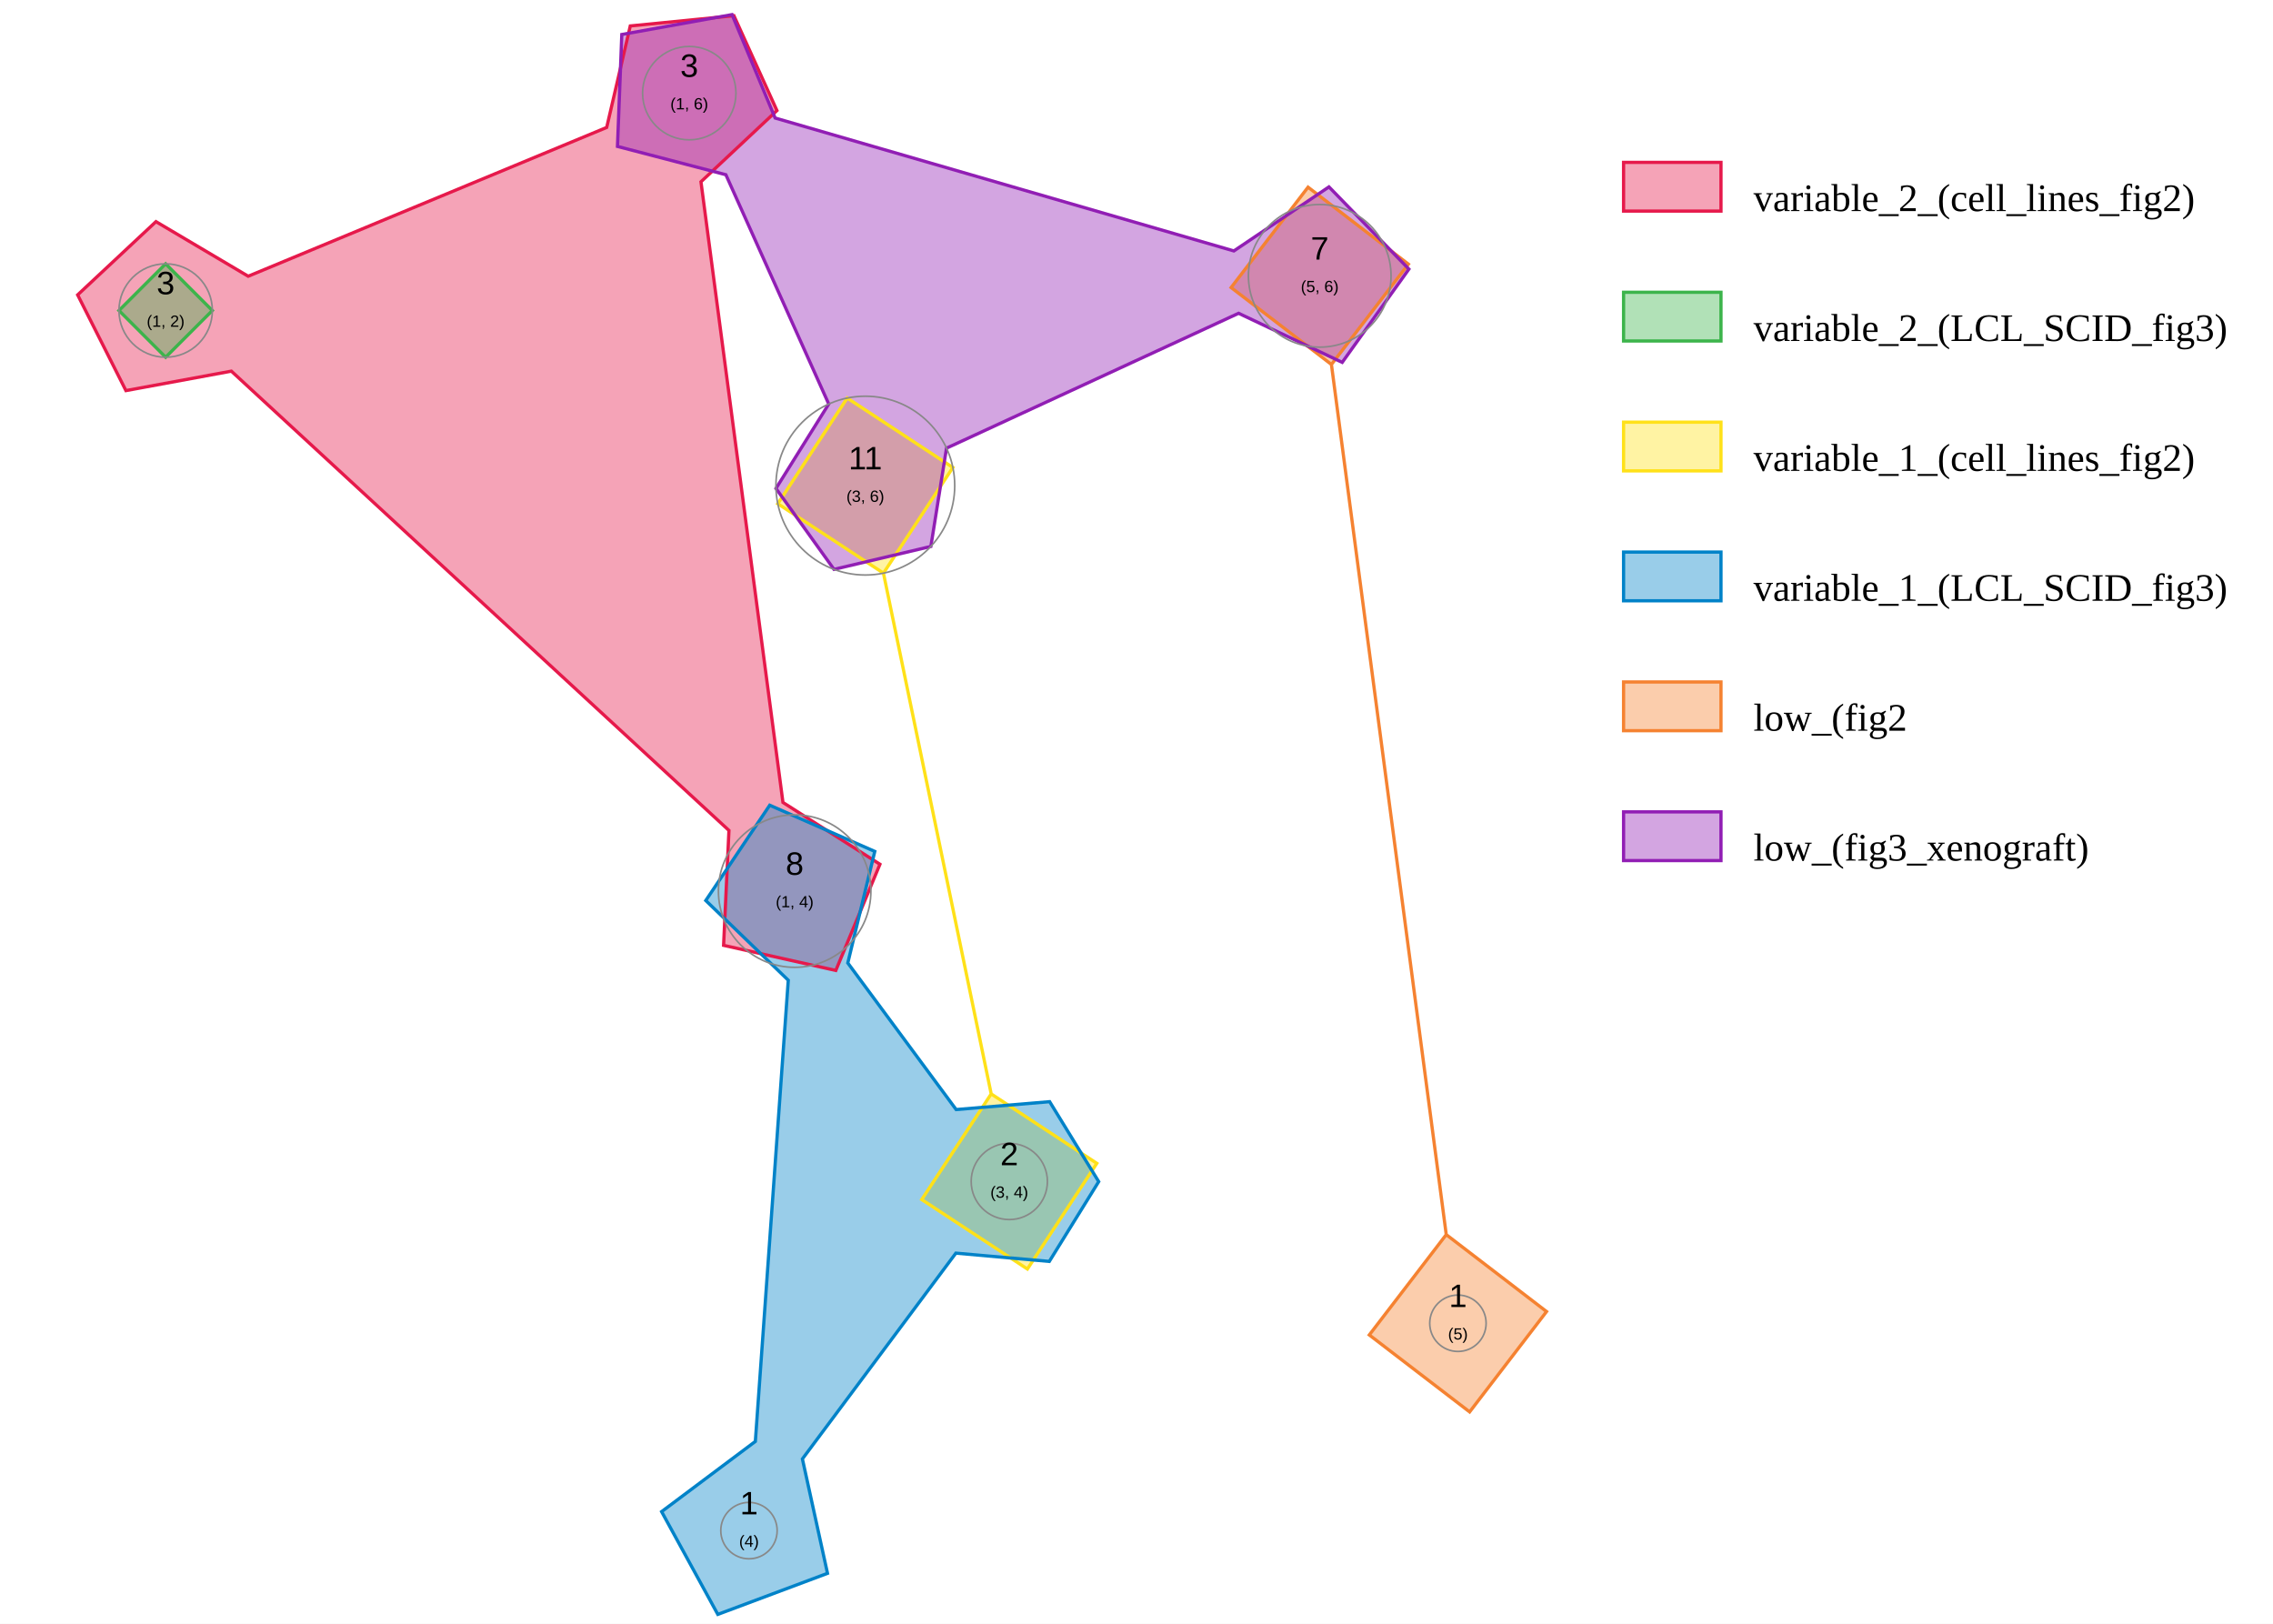
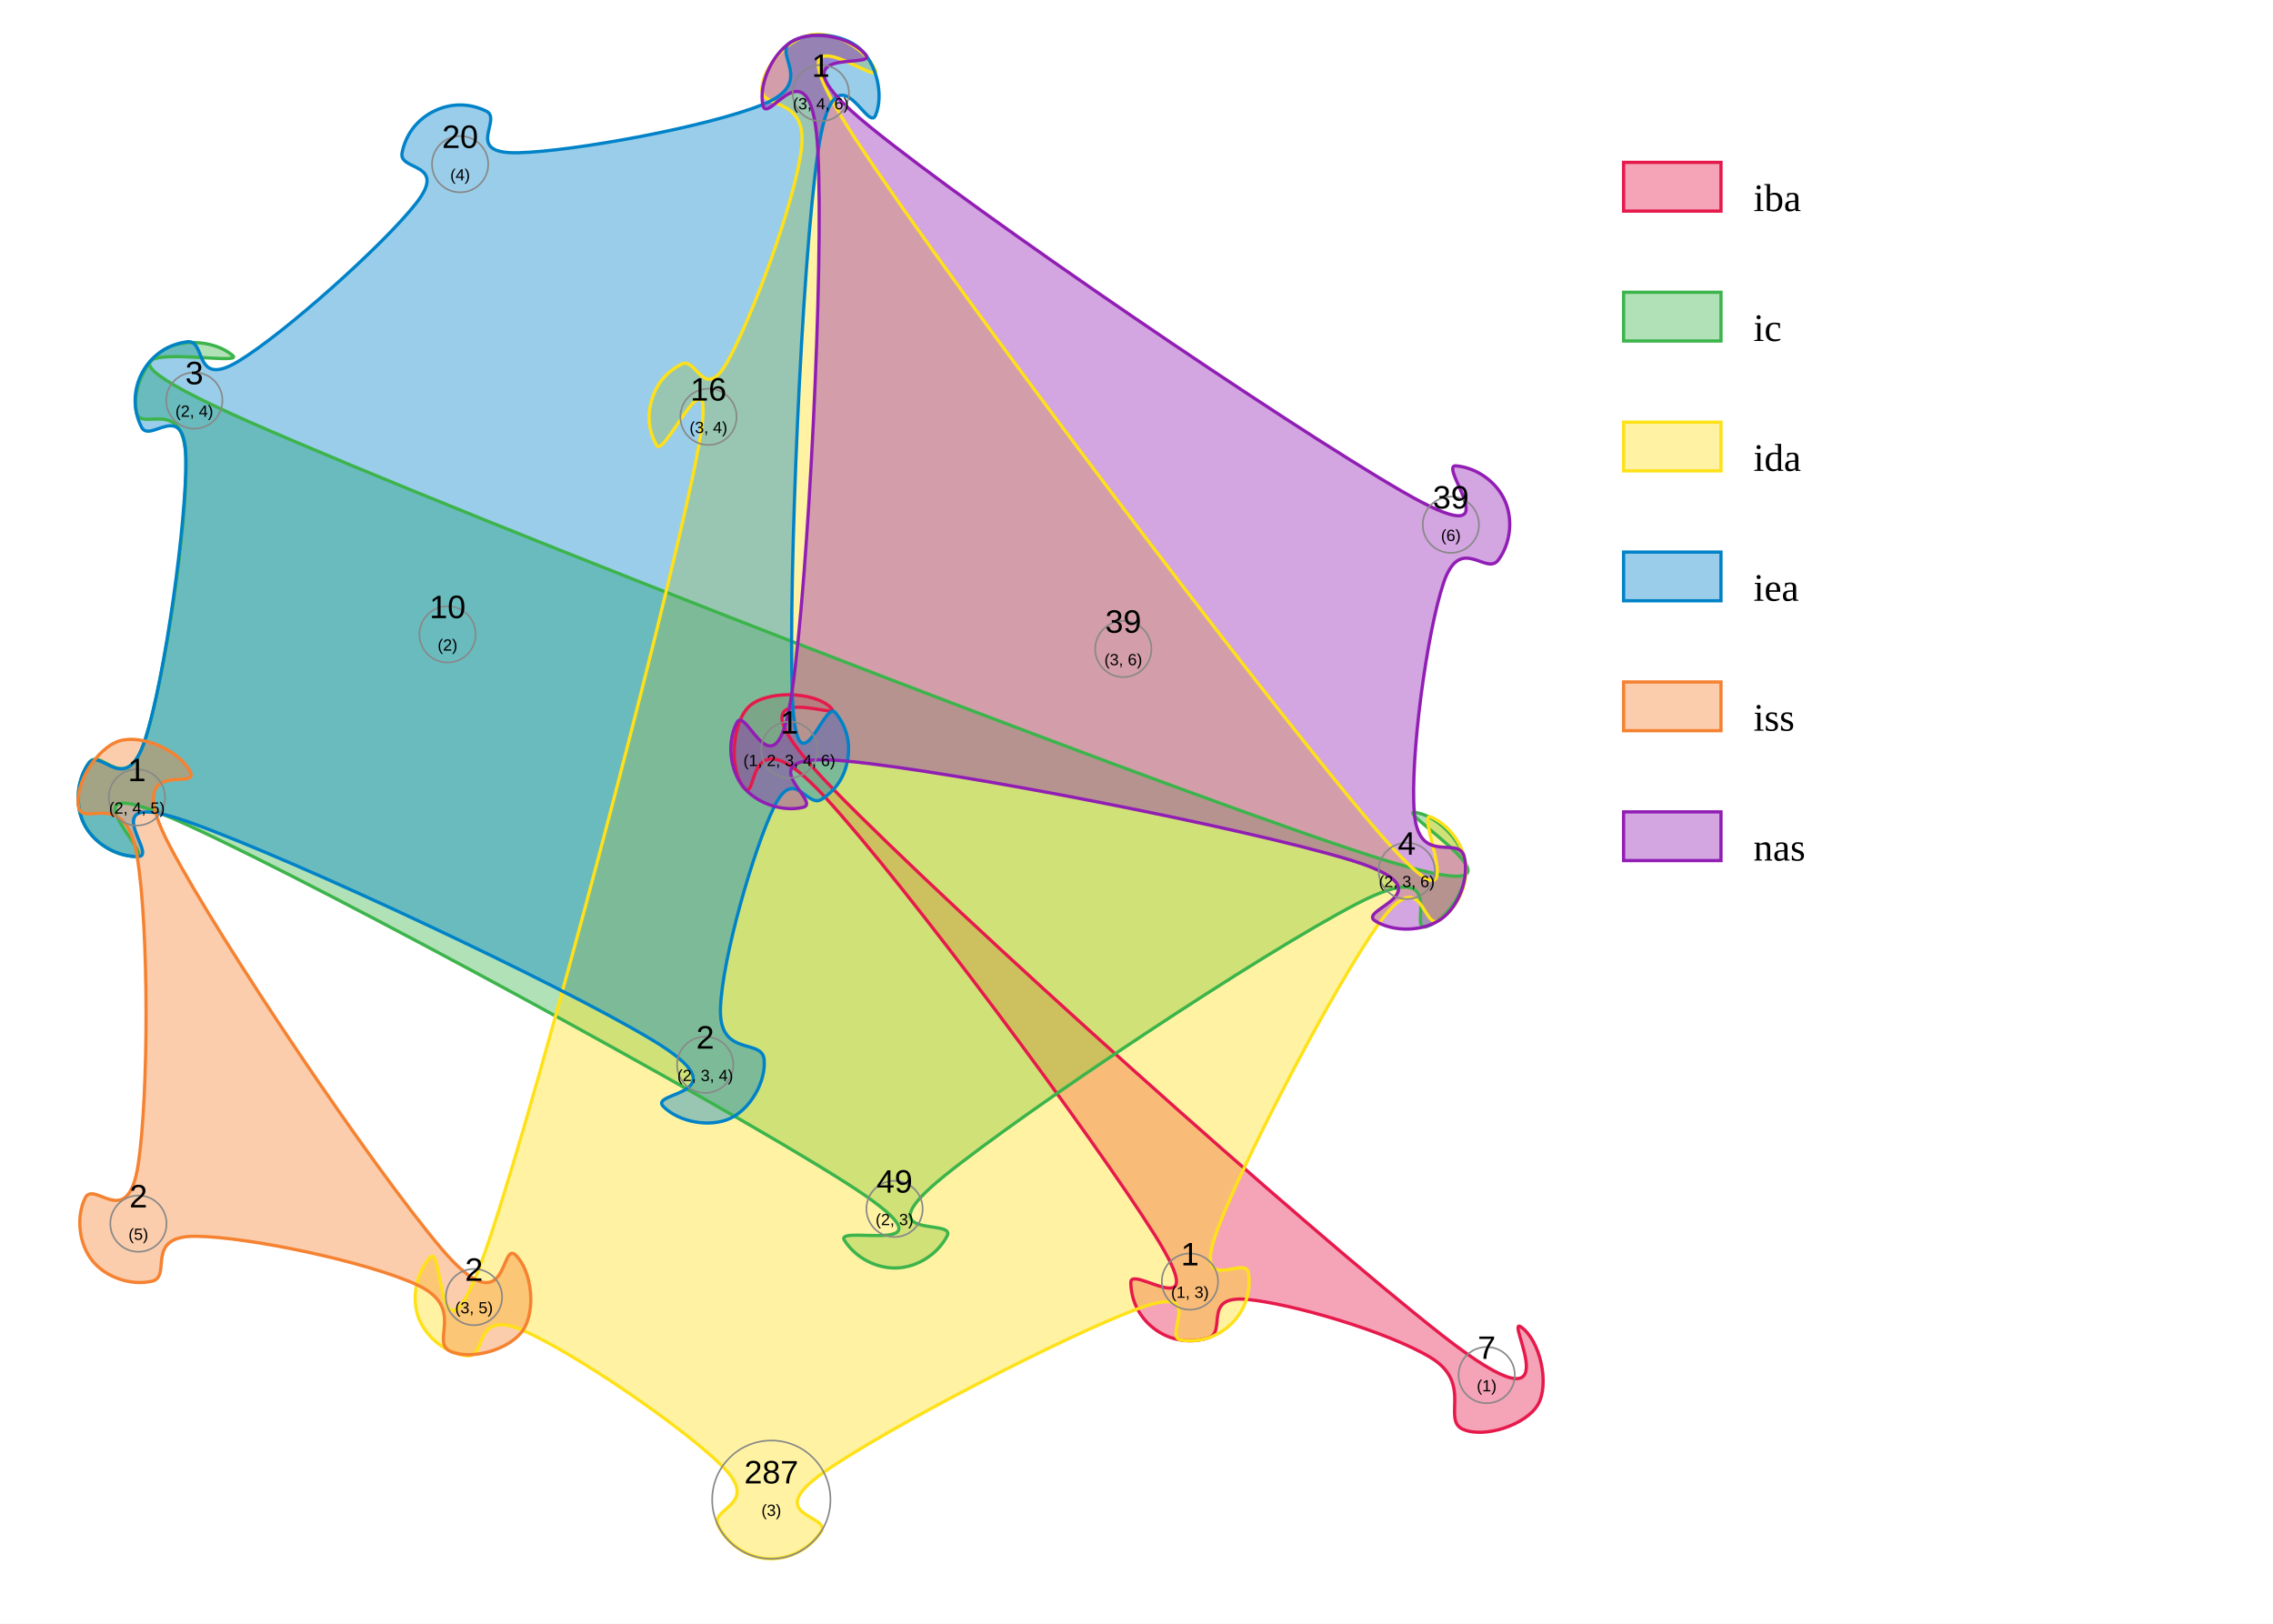
<svg xmlns="http://www.w3.org/2000/svg" xmlns:xlink="http://www.w3.org/1999/xlink" width="700" height="500">
  <defs>
    <style type="text/css">
  .borderLine {
	   stroke: none;
	   fill-opacity: 0.4;
  }
  .outLine {
	   stroke-width: 1;
	   fill: none;
  }
  .circle {
	   stroke: #888888;
	   stroke-width: 0.5;
	   fill: none;
    pointer-events: all;
  }
  .spcircle {
	   stroke: #FF2222;
	   stroke-width: 1;
	   fill: none;
    pointer-events: all;
  }
  .tLabel {
	   font-family: Arial;
    pointer-events: none;
	   font-size: 14px;
	   text-anchor: middle;
	   alignment-baseline: central;
  }
  .nLabel {
	   font-family: Arial;
    pointer-events: none;
	   font-size: 10px;
	   text-anchor: middle;
	   alignment-baseline: central;
  }
  .belong {
	   font-family: Arial;
    pointer-events: none;
	   font-size: 5px;
	   text-anchor: middle;
	   alignment-baseline: central;
  }
  .p0{
    stroke: none;
    fill: #e6194b;
  }
  .q0{
    fill: none;
    stroke: #e6194b;
  }
  .p1{
    stroke: none;
    fill: #3cb44b;
  }
  .q1{
    fill: none;
    stroke: #3cb44b;
  }
  .p2{
    stroke: none;
    fill: #ffe119;
  }
  .q2{
    fill: none;
    stroke: #ffe119;
  }
  .p3{
    stroke: none;
    fill: #0082c8;
  }
  .q3{
    fill: none;
    stroke: #0082c8;
  }
  .p4{
    stroke: none;
    fill: #f58231;
  }
  .q4{
    fill: none;
    stroke: #f58231;
  }
  .p5{
    stroke: none;
    fill: #911eb4;
  }
  .q5{
    fill: none;
    stroke: #911eb4;
  }

</style>
    <symbol id="bl0">
-       <path d="M 76.44 85.06 L 48.03 68.25 L 23.91 90.80 L 38.78 120.28 L 71.25 114.29 L 224.49 255.72 L 222.84 291.10 L 257.40 298.83 L 270.99 266.13 L 241.12 247.10 L 215.87 55.98 L 239.27 34.04 L 226.02 4.83 L 194.10 7.99 L 186.84 39.24 Z" />
+       <path d="M 256.65 243.04 C 218.97 204.38 261.06 223.05 255.89 217.93 C 250.71 212.82 236.13 212.55 230.77 217.47 C 225.41 222.39 224.43 236.95 229.09 242.54 C 233.74 248.13 228.76 217.92 254.05 245.43 C 279.33 272.94 336.66 350.19 355.50 380.09 C 374.34 409.99 348.16 389.03 348.25 394.91 C 348.34 400.80 351.14 406.11 355.95 409.51 C 360.75 412.90 366.70 413.77 372.27 411.89 C 377.85 410.01 370.19 398.90 383.83 400.11 C 397.46 401.32 427.12 409.96 440.47 417.96 C 453.81 425.96 443.91 437.23 450.55 440.13 C 457.19 443.02 470.07 438.75 473.66 432.46 C 477.25 426.16 474.36 412.90 468.49 408.66 C 462.61 404.43 486.65 444.40 444.28 411.28 C 401.91 378.15 294.32 281.71 256.65 243.04 Z" />
    </symbol>
    <symbol id="bl1">
-       <path d="M 65.39 95.62 L 51.01 81.24 L 36.64 95.62 L 51.01 110.00 Z" />
+       <path d="M 44.77 227.52 C 38.80 246.23 31.17 229.65 27.39 234.89 C 23.61 240.13 22.99 247.94 25.88 253.71 C 28.78 259.48 35.41 263.65 41.86 263.76 C 48.32 263.86 14.64 234.28 58.17 254.24 C 101.69 274.20 219.10 338.03 259.48 363.56 C 299.85 389.09 256.68 376.52 260.03 381.89 C 263.39 387.27 269.93 390.72 276.26 390.45 C 282.59 390.17 288.81 386.18 291.70 380.54 C 294.58 374.89 265.42 382.69 290.68 362.22 C 315.95 341.76 388.29 293.59 418.03 278.21 C 447.77 262.83 432.73 287.71 439.39 285.32 C 446.05 282.93 452.10 273.28 451.34 266.24 C 450.59 259.20 442.64 251.06 435.63 250.13 C 428.61 249.20 488.02 285.64 416.26 261.59 C 344.49 237.55 145.74 160.34 76.82 129.92 C 7.90 99.49 76.89 113.94 71.66 109.47 C 66.43 105.01 56.60 104.14 50.66 107.60 C 44.72 111.07 40.65 120.06 41.97 126.81 C 43.28 133.56 56.68 121.21 57.24 141.36 C 57.80 161.50 50.74 208.81 44.77 227.52 Z" />
    </symbol>
    <symbol id="bl2">
-       <path d="M 272.07 176.49 L 293.45 143.96 L 260.91 122.57 L 239.53 155.11 L 272.07 176.49 L 305.25 336.85 L 283.86 369.38 L 316.40 390.77 L 337.78 358.23 L 305.25 336.85 Z" />
+       <path d="M 150.66 381.81 C 134.46 430.05 136.84 382.37 132.49 387.16 C 128.14 391.95 126.65 399.69 128.90 405.76 C 131.16 411.82 137.35 416.71 143.77 417.49 C 150.20 418.27 145.28 402.85 161.02 409.66 C 176.76 416.47 210.45 439.50 222.48 451.53 C 234.52 463.57 218.40 464.14 221.19 469.82 C 223.99 475.51 230.14 479.60 236.46 479.97 C 242.79 480.34 249.38 477.01 252.82 471.69 C 256.27 466.37 234.19 467.10 253.69 453.37 C 273.18 439.65 328.31 411.20 350.30 403.05 C 372.30 394.90 357.86 411.73 363.66 412.63 C 369.46 413.53 375.14 411.69 379.30 407.55 C 383.46 403.41 385.34 397.75 384.47 391.94 C 383.60 386.14 366.91 400.06 374.96 378.53 C 383.01 357.00 411.07 303.31 424.73 284.28 C 438.39 265.26 437.92 286.90 443.25 283.39 C 448.58 279.88 451.90 273.09 451.39 266.73 C 450.88 260.36 446.53 254.19 440.70 251.57 C 434.88 248.95 457.67 295.31 422.28 253.63 C 386.88 211.96 294.28 89.62 263.73 43.20 C 233.18 -3.21 272.30 28.06 269.54 21.55 C 266.78 15.05 256.93 9.57 249.95 10.67 C 242.96 11.76 235.26 20.00 234.63 27.04 C 234.00 34.08 248.90 29.04 246.80 45.86 C 244.70 62.69 231.52 97.90 224.15 111.15 C 216.77 124.40 214.61 109.74 209.93 112.12 C 205.26 114.49 202.30 118.01 200.76 123.02 C 199.23 128.04 199.71 132.60 202.25 137.19 C 204.80 141.78 223.81 97.03 213.49 145.95 C 203.17 194.88 166.86 333.57 150.66 381.81 Z" />
    </symbol>
    <symbol id="bl3">
-       <path d="M 232.62 443.86 L 203.75 465.48 L 221.06 497.12 L 254.84 484.48 L 247.11 449.25 L 294.37 385.88 L 323.15 388.43 L 338.36 363.86 L 323.25 339.24 L 294.46 341.67 L 261.09 296.53 L 269.40 262.18 L 237.05 247.95 L 217.35 277.30 L 242.76 301.85 Z" />
+       <path d="M 44.77 227.52 C 38.77 246.27 30.97 229.78 27.24 235.11 C 23.51 240.44 23.04 248.45 26.12 254.18 C 29.21 259.90 36.15 263.93 42.65 263.75 C 49.16 263.58 27.03 242.02 58.64 253.30 C 90.25 264.57 171.58 302.65 200.70 320.13 C 229.83 337.62 199.44 335.88 204.28 340.73 C 209.11 345.59 218.65 347.29 224.86 344.40 C 231.07 341.51 235.92 333.12 235.33 326.30 C 234.73 319.48 221.27 325.85 221.88 310.29 C 222.49 294.73 232.16 261.31 238.39 248.48 C 244.62 235.65 248.49 249.10 253.03 246.14 C 257.57 243.18 260.25 239.04 261.08 233.69 C 261.92 228.33 260.62 223.57 257.20 219.37 C 253.77 215.18 245.02 247.20 243.96 212.70 C 242.90 178.19 246.76 82.31 251.90 46.85 C 257.05 11.39 267.13 41.81 269.69 35.41 C 272.24 29.02 269.88 19.37 264.67 14.87 C 259.46 10.37 249.57 9.45 243.62 12.92 C 237.66 16.38 251.71 25.36 234.90 32.18 C 218.09 39.01 176.60 46.63 159.57 47.04 C 142.54 47.45 154.94 36.78 149.75 34.22 C 144.55 31.67 138.79 31.68 133.60 34.25 C 128.42 36.82 124.92 41.41 123.82 47.09 C 122.72 52.78 138.16 49.83 128.09 62.66 C 118.01 75.49 87.53 102.71 73.45 111.23 C 59.38 119.75 63.66 104.55 57.73 105.24 C 51.80 105.94 46.64 109.44 43.81 114.70 C 40.98 119.95 40.89 126.19 43.58 131.52 C 46.26 136.86 57.00 122.16 57.24 141.36 C 57.47 160.55 50.77 208.77 44.77 227.52 Z" />
    </symbol>
    <symbol id="bl4">
-       <path d="M 410.03 112.23 L 433.73 81.34 L 402.83 57.64 L 379.14 88.54 L 410.03 112.23 L 445.39 380.18 L 421.69 411.07 L 452.59 434.77 L 476.28 403.87 L 445.39 380.18 Z" />
+       <path d="M 52.35 260.64 C 36.91 231.32 61.70 244.19 58.59 237.69 C 55.48 231.19 43.69 226.02 36.80 228.14 C 29.92 230.26 23.07 241.16 24.16 248.29 C 25.24 255.41 38.54 241.70 42.23 263.76 C 45.91 285.82 45.77 337.54 42.56 358.59 C 39.35 379.63 29.00 363.05 26.18 368.98 C 23.36 374.91 24.33 383.13 28.46 388.24 C 32.58 393.35 40.42 396.03 46.81 394.52 C 53.20 393.01 44.14 380.49 60.42 380.69 C 76.69 380.89 112.51 388.43 128.18 395.52 C 143.85 402.60 132.21 413.32 138.78 416.14 C 145.35 418.96 157.02 415.55 161.04 409.63 C 165.06 403.72 163.92 391.61 158.87 386.55 C 153.82 381.48 157.09 409.49 135.79 384.31 C 114.48 359.13 67.79 289.97 52.35 260.64 Z" />
    </symbol>
    <symbol id="bl5">
-       <path d="M 238.71 36.34 L 225.44 4.50 L 191.49 10.62 L 190.16 45.09 L 223.54 53.80 L 255.22 124.41 L 238.97 150.41 L 256.84 175.32 L 286.67 168.27 L 291.49 138.00 L 381.44 96.47 L 413.35 111.59 L 433.89 82.87 L 409.27 57.55 L 379.99 77.27 Z" />
+       <path d="M 243.96 212.70 C 238.96 247.83 229.95 216.64 226.91 222.53 C 223.87 228.41 224.67 236.91 228.75 242.12 C 232.84 247.33 240.89 250.14 247.34 248.60 C 253.78 247.05 227.35 231.18 260.96 234.39 C 294.56 237.61 382.87 254.85 415.36 264.68 C 447.85 274.50 417.71 279.86 423.41 283.52 C 429.12 287.17 438.40 286.91 443.89 282.95 C 449.39 278.98 452.56 270.25 450.88 263.69 C 449.21 257.12 436.81 266.92 435.54 250.11 C 434.26 233.31 439.33 195.19 444.51 179.65 C 449.69 164.12 457.66 177.54 461.44 172.43 C 465.23 167.33 466.03 159.93 463.43 154.13 C 460.83 148.34 454.77 144.02 448.44 143.45 C 442.11 142.88 467.91 172.20 431.79 151.30 C 395.66 130.40 300.85 65.87 267.80 38.95 C 234.74 12.03 271.14 22.03 266.52 16.71 C 261.89 11.39 250.98 9.21 244.67 12.35 C 238.35 15.49 233.50 25.50 234.95 32.40 C 236.39 39.30 250.10 10.79 251.90 46.85 C 253.70 82.91 248.96 177.56 243.96 212.70 Z" />
    </symbol>
  </defs>
  <rect width="700" height="500" style="fill:#fff;stroke-width:0" />
  <use class="p0 borderLine" xlink:href="#bl0" />
  <use class="p1 borderLine" xlink:href="#bl1" />
  <use class="p2 borderLine" xlink:href="#bl2" />
  <use class="p3 borderLine" xlink:href="#bl3" />
  <use class="p4 borderLine" xlink:href="#bl4" />
  <use class="p5 borderLine" xlink:href="#bl5" />
  <use class="q0 outLine" xlink:href="#bl0" />
  <use class="q1 outLine" xlink:href="#bl1" />
  <use class="q2 outLine" xlink:href="#bl2" />
  <use class="q3 outLine" xlink:href="#bl3" />
  <use class="q4 outLine" xlink:href="#bl4" />
  <use class="q5 outLine" xlink:href="#bl5" />
-   <circle class="circle" cx="51.014" cy="95.618" r="14.378" />
-   <text class="tLabel" x="51.01" y="75.62" />
-   <text class="nLabel" x="51.01" y="90.62">3</text>
-   <text class="belong" x="51.01" y="100.62">(1, 2)</text>
-   <circle class="circle" cx="310.825" cy="363.806" r="11.739" />
-   <text class="tLabel" x="310.82" y="343.81" />
-   <text class="nLabel" x="310.82" y="358.81">2</text>
-   <text class="belong" x="310.82" y="368.81">(3, 4)</text>
-   <circle class="circle" cx="266.49" cy="149.534" r="27.531" />
-   <text class="tLabel" x="266.49" y="129.53" />
-   <text class="nLabel" x="266.49" y="144.53">11</text>
-   <text class="belong" x="266.49" y="154.53">(3, 6)</text>
-   <circle class="circle" cx="230.655" cy="471.318" r="8.682" />
-   <text class="tLabel" x="230.66" y="451.32" />
-   <text class="nLabel" x="230.66" y="466.32">1</text>
-   <text class="belong" x="230.66" y="476.32">(4)</text>
-   <circle class="circle" cx="244.727" cy="274.393" r="23.479" />
-   <text class="tLabel" x="244.73" y="254.39" />
-   <text class="nLabel" x="244.73" y="269.39">8</text>
-   <text class="belong" x="244.73" y="279.39">(1, 4)</text>
-   <circle class="circle" cx="448.986" cy="407.473" r="8.682" />
-   <text class="tLabel" x="448.99" y="387.47" />
-   <text class="nLabel" x="448.99" y="402.47">1</text>
-   <text class="belong" x="448.99" y="412.47">(5)</text>
-   <circle class="circle" cx="406.432" cy="84.936" r="21.962" />
-   <text class="tLabel" x="406.43" y="64.94" />
-   <text class="nLabel" x="406.43" y="79.94">7</text>
-   <text class="belong" x="406.43" y="89.94">(5, 6)</text>
-   <circle class="circle" cx="212.269" cy="28.682" r="14.378" />
-   <text class="tLabel" x="212.27" y="8.68" />
-   <text class="nLabel" x="212.27" y="23.68">3</text>
-   <text class="belong" x="212.27" y="33.68">(1, 6)</text>
+   <circle class="circle" cx="457.839" cy="423.435" r="8.659" />
+   <text class="tLabel" x="457.84" y="403.44" />
+   <text class="nLabel" x="457.84" y="418.44">7</text>
+   <text class="belong" x="457.84" y="428.44">(1)</text>
+   <circle class="circle" cx="137.827" cy="195.344" r="8.659" />
+   <text class="tLabel" x="137.83" y="175.34" />
+   <text class="nLabel" x="137.83" y="190.34">10</text>
+   <text class="belong" x="137.83" y="200.34">(2)</text>
+   <circle class="circle" cx="275.481" cy="372.25" r="8.659" />
+   <text class="tLabel" x="275.48" y="352.25" />
+   <text class="nLabel" x="275.48" y="367.25">49</text>
+   <text class="belong" x="275.48" y="377.25">(2, 3)</text>
+   <circle class="circle" cx="217.183" cy="327.885" r="8.659" />
+   <text class="tLabel" x="217.18" y="307.89" />
+   <text class="nLabel" x="217.18" y="322.89">2</text>
+   <text class="belong" x="217.18" y="332.89">(2, 3, 4)</text>
+   <circle class="circle" cx="59.843" cy="123.331" r="8.659" />
+   <text class="tLabel" x="59.84" y="103.33" />
+   <text class="nLabel" x="59.84" y="118.33">3</text>
+   <text class="belong" x="59.84" y="128.33">(2, 4)</text>
+   <circle class="circle" cx="42.161" cy="245.546" r="8.659" />
+   <text class="tLabel" x="42.16" y="225.55" />
+   <text class="nLabel" x="42.16" y="240.55">1</text>
+   <text class="belong" x="42.16" y="250.55">(2, 4, 5)</text>
+   <circle class="circle" cx="433.235" cy="268.18" r="8.659" />
+   <text class="tLabel" x="433.23" y="248.18" />
+   <text class="nLabel" x="433.23" y="263.18">4</text>
+   <text class="belong" x="433.23" y="273.18">(2, 3, 6)</text>
+   <circle class="circle" cx="237.536" cy="461.788" r="18.212" />
+   <text class="tLabel" x="237.54" y="441.79" />
+   <text class="nLabel" x="237.54" y="456.79">287</text>
+   <text class="belong" x="237.54" y="466.79">(3)</text>
+   <circle class="circle" cx="366.456" cy="394.635" r="8.659" />
+   <text class="tLabel" x="366.46" y="374.64" />
+   <text class="nLabel" x="366.46" y="389.64">1</text>
+   <text class="belong" x="366.46" y="399.64">(1, 3)</text>
+   <circle class="circle" cx="218.178" cy="128.354" r="8.659" />
+   <text class="tLabel" x="218.18" y="108.35" />
+   <text class="nLabel" x="218.18" y="123.35">16</text>
+   <text class="belong" x="218.18" y="133.35">(3, 4)</text>
+   <circle class="circle" cx="252.772" cy="28.659" r="8.659" />
+   <text class="tLabel" x="252.77" y="8.66" />
+   <text class="nLabel" x="252.77" y="23.66">1</text>
+   <text class="belong" x="252.77" y="33.66">(3, 4, 6)</text>
+   <circle class="circle" cx="145.971" cy="399.407" r="8.659" />
+   <text class="tLabel" x="145.97" y="379.41" />
+   <text class="nLabel" x="145.97" y="394.41">2</text>
+   <text class="belong" x="145.97" y="404.41">(3, 5)</text>
+   <circle class="circle" cx="345.935" cy="199.842" r="8.659" />
+   <text class="tLabel" x="345.93" y="179.84" />
+   <text class="nLabel" x="345.93" y="194.84">39</text>
+   <text class="belong" x="345.93" y="204.84">(3, 6)</text>
+   <circle class="circle" cx="141.699" cy="50.562" r="8.659" />
+   <text class="tLabel" x="141.70" y="30.56" />
+   <text class="nLabel" x="141.70" y="45.56">20</text>
+   <text class="belong" x="141.70" y="55.56">(4)</text>
+   <circle class="circle" cx="42.625" cy="376.799" r="8.659" />
+   <text class="tLabel" x="42.62" y="356.80" />
+   <text class="nLabel" x="42.62" y="371.80">2</text>
+   <text class="belong" x="42.62" y="381.80">(5)</text>
+   <circle class="circle" cx="446.811" cy="161.589" r="8.659" />
+   <text class="tLabel" x="446.81" y="141.59" />
+   <text class="nLabel" x="446.81" y="156.59">39</text>
+   <text class="belong" x="446.81" y="166.59">(6)</text>
+   <circle class="circle" cx="243.086" cy="230.887" r="8.659" />
+   <text class="tLabel" x="243.09" y="210.89" />
+   <text class="nLabel" x="243.09" y="225.89">1</text>
+   <text class="belong" x="243.09" y="235.89">(1, 2, 3, 4, 6)</text>
  <rect class="p0 borderLine" x="500.00" y="50.00" width="30.00" height="15.00" />
  <rect class="q0" x="500.00" y="50.00" width="30.00" height="15.00" />
-   <text class="legend" x="540.00" y="65.00">variable_2_(cell_lines_fig2)</text>
+   <text class="legend" x="540.00" y="65.00">iba</text>
  <rect class="p1 borderLine" x="500.00" y="90.00" width="30.00" height="15.00" />
  <rect class="q1" x="500.00" y="90.00" width="30.00" height="15.00" />
-   <text class="legend" x="540.00" y="105.00">variable_2_(LCL_SCID_fig3)</text>
+   <text class="legend" x="540.00" y="105.00">ic</text>
  <rect class="p2 borderLine" x="500.00" y="130.00" width="30.00" height="15.00" />
  <rect class="q2" x="500.00" y="130.00" width="30.00" height="15.00" />
-   <text class="legend" x="540.00" y="145.00">variable_1_(cell_lines_fig2)</text>
+   <text class="legend" x="540.00" y="145.00">ida</text>
  <rect class="p3 borderLine" x="500.00" y="170.00" width="30.00" height="15.00" />
  <rect class="q3" x="500.00" y="170.00" width="30.00" height="15.00" />
-   <text class="legend" x="540.00" y="185.00">variable_1_(LCL_SCID_fig3)</text>
+   <text class="legend" x="540.00" y="185.00">iea</text>
  <rect class="p4 borderLine" x="500.00" y="210.00" width="30.00" height="15.00" />
  <rect class="q4" x="500.00" y="210.00" width="30.00" height="15.00" />
-   <text class="legend" x="540.00" y="225.00">low_(fig2</text>
+   <text class="legend" x="540.00" y="225.00">iss</text>
  <rect class="p5 borderLine" x="500.00" y="250.00" width="30.00" height="15.00" />
  <rect class="q5" x="500.00" y="250.00" width="30.00" height="15.00" />
-   <text class="legend" x="540.00" y="265.00">low_(fig3_xenograft)</text>
+   <text class="legend" x="540.00" y="265.00">nas</text>
</svg>
